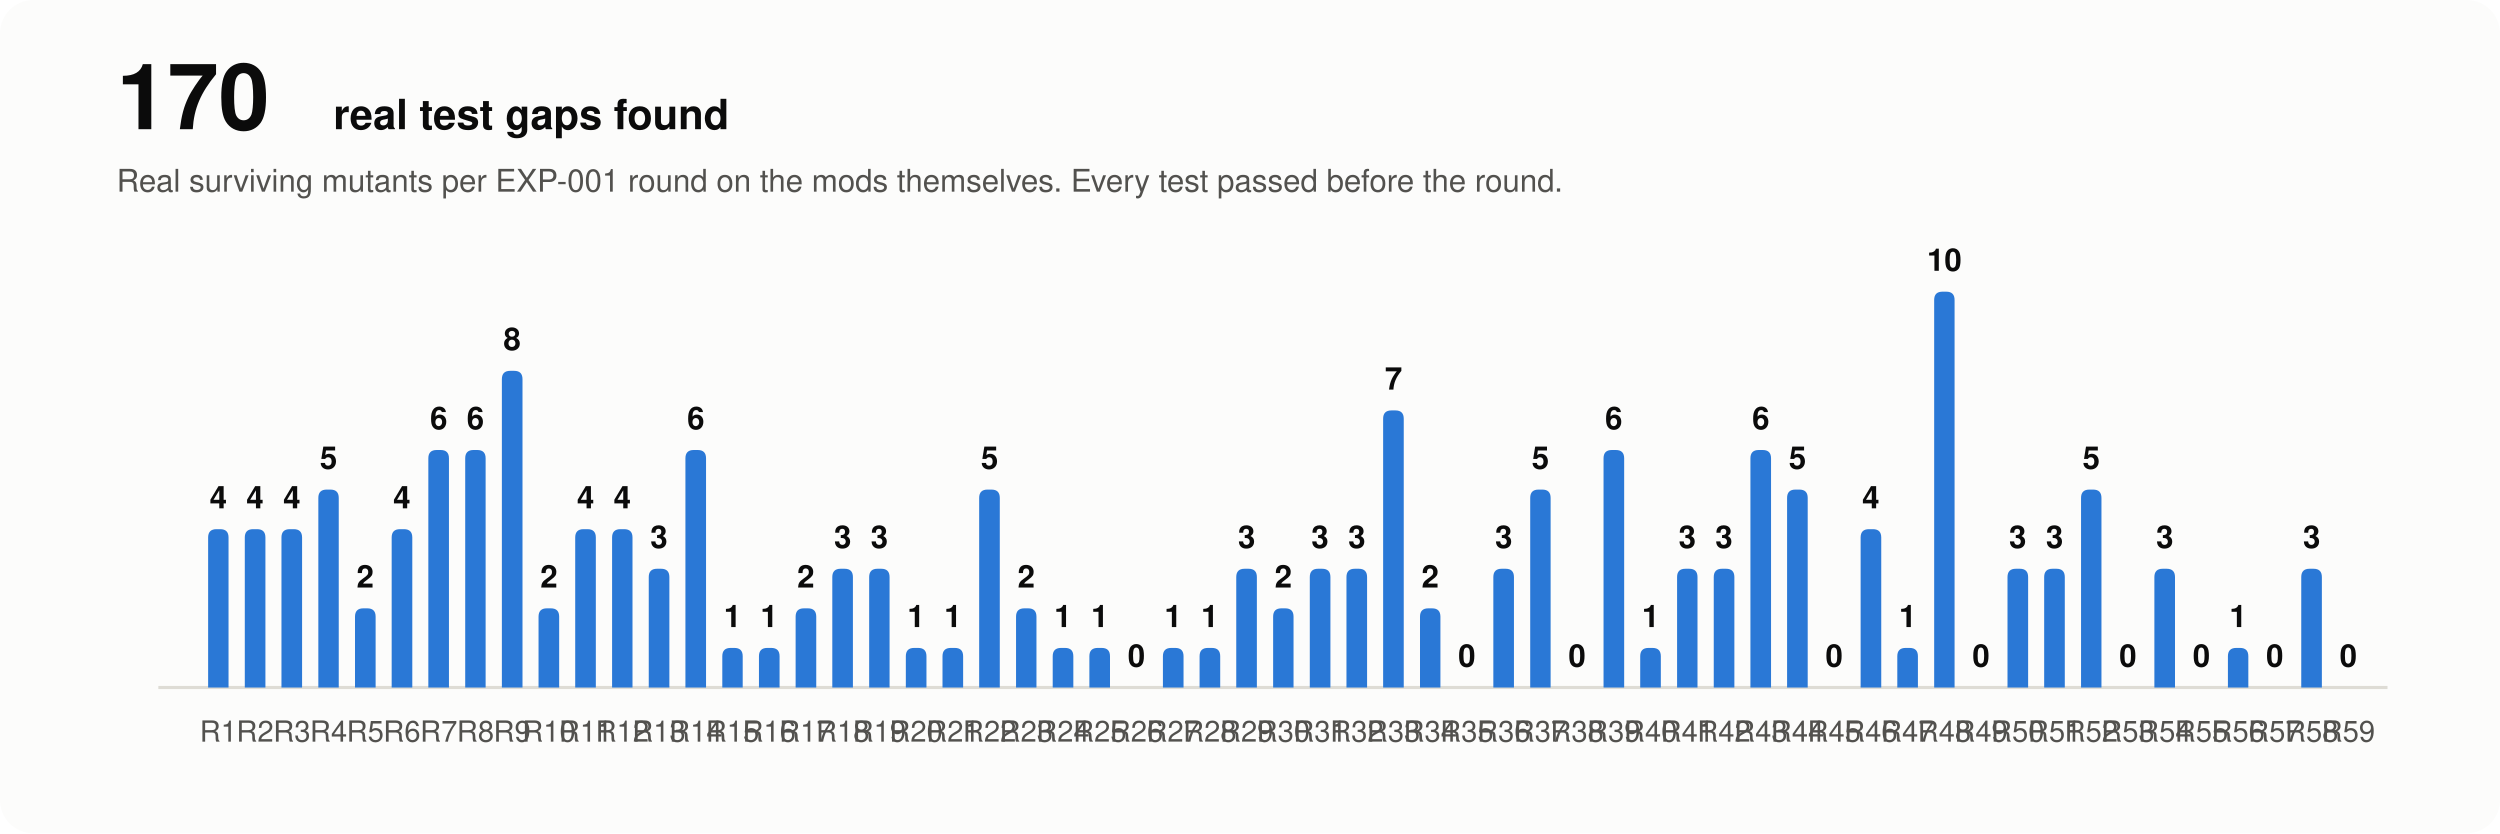
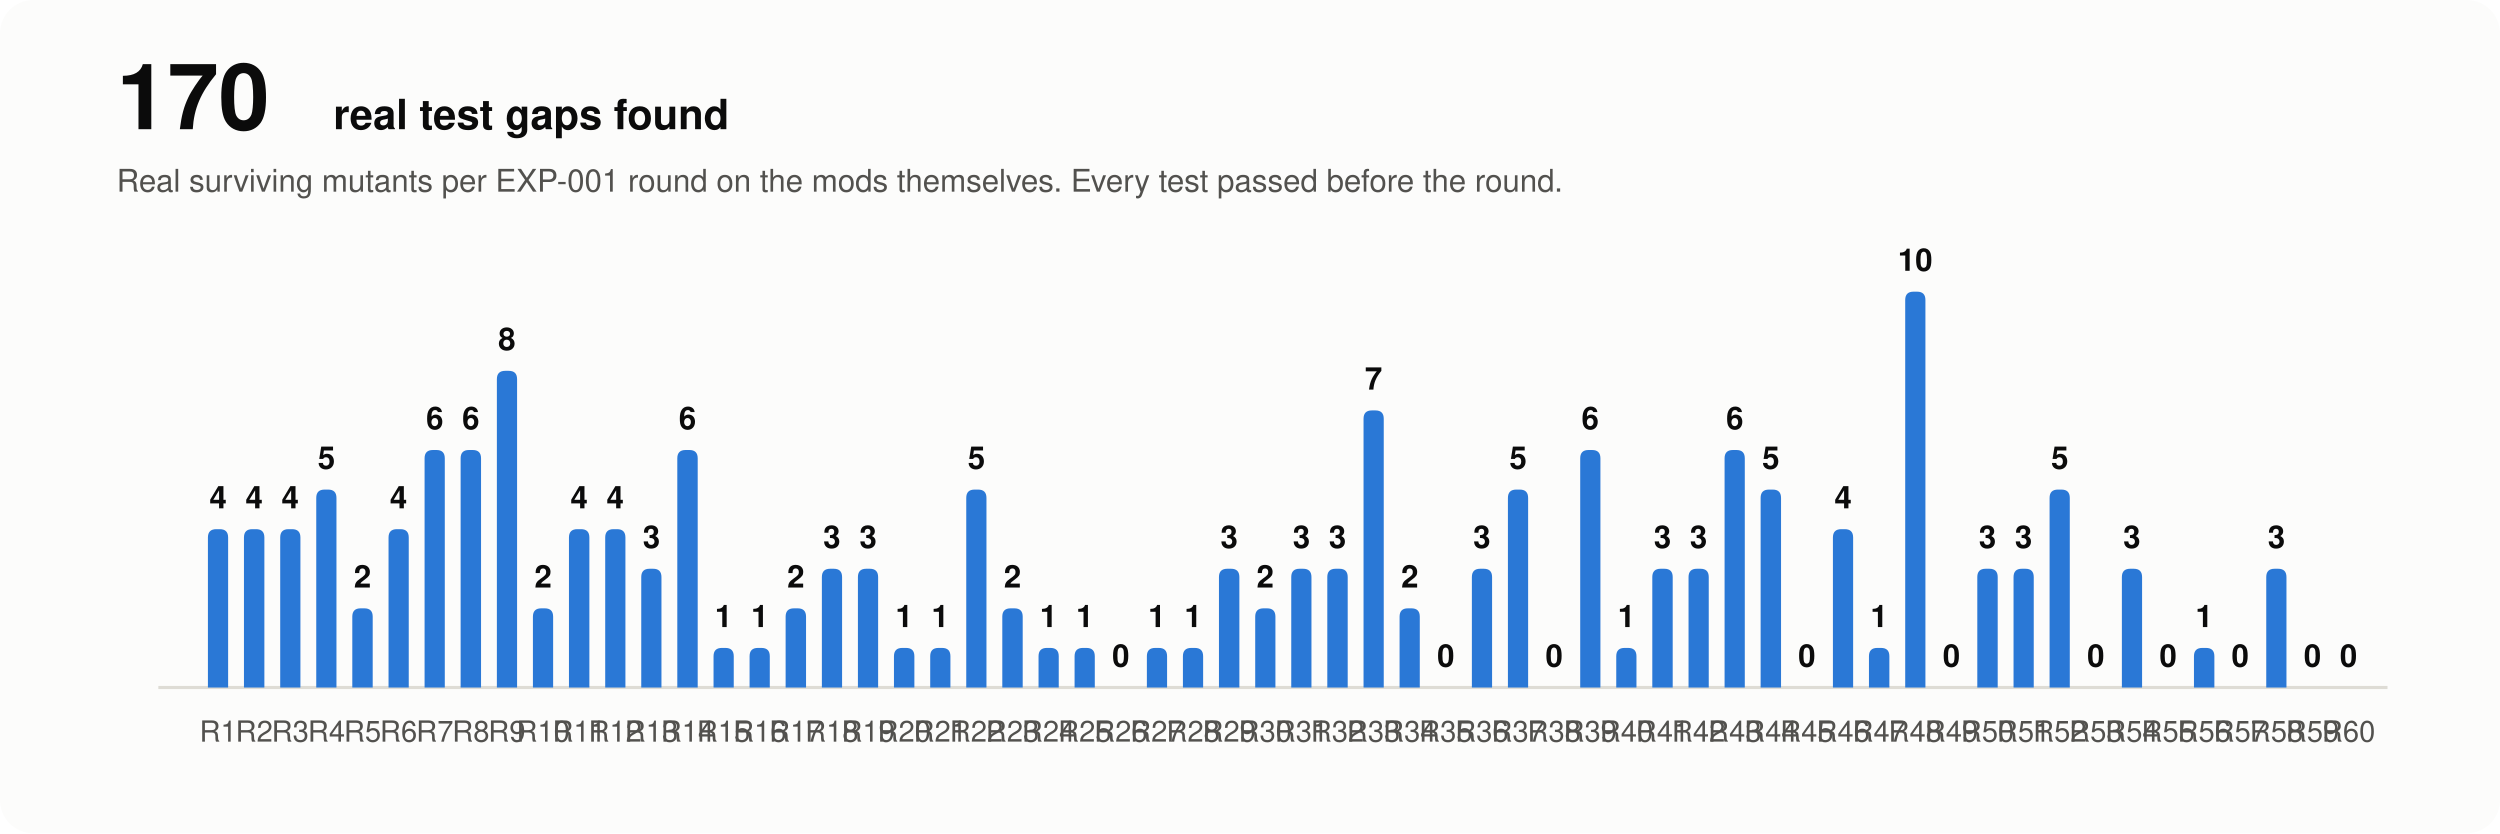
- <svg xmlns="http://www.w3.org/2000/svg" viewBox="0 0 1200 400" width="1200" height="400" role="img" aria-label="170 real test gaps found in 59 rounds" font-family="ui-sans-serif, -apple-system, 'Segoe UI', Helvetica, Arial, sans-serif">
+ <svg xmlns="http://www.w3.org/2000/svg" viewBox="0 0 1200 400" width="1200" height="400" role="img" aria-label="170 real test gaps found in 60 rounds" font-family="ui-sans-serif, -apple-system, 'Segoe UI', Helvetica, Arial, sans-serif">
  <style>
  .sup { fill: #fcfcfb; } .sup2 { fill: #f3f2ef; } .borda { stroke: #dedcd5; }
  .t1 { fill: #0b0b0b; } .t2 { fill: #52514e; } .t3 { fill: #8a887f; }
  .ac { fill: #2a78d6; } .acs { stroke: #2a78d6; } .acf { fill: #e8f1fb; }
  .ok { fill: #0f7a3d; } .okf { fill: #e3f3e8; }
  @media (prefers-color-scheme: dark) {
    .sup { fill: #1a1a19; } .sup2 { fill: #232322; } .borda { stroke: #3a3936; }
    .t1 { fill: #f0efec; } .t2 { fill: #c3c2b7; } .t3 { fill: #8f8d84; }
    .ac { fill: #3987e5; } .acs { stroke: #3987e5; } .acf { fill: #1d2c40; }
    .ok { fill: #4cc27a; } .okf { fill: #16301f; }
  }
  @media (prefers-reduced-motion: reduce) { * { animation: none !important; } }

  .barra { transform-box: fill-box; transform-origin: bottom; animation: cresce 1.1s cubic-bezier(.2,.8,.2,1); }
  @keyframes cresce { from { transform: scaleY(0); } to { transform: scaleY(1); } }
</style>
  <rect width="1200" height="400" rx="16" class="sup" />
  <text x="56" y="62" font-size="44" font-weight="800" class="t1">170</text>
  <text x="160" y="62" font-size="20" font-weight="700" class="t1">real test gaps found</text>
  <text x="56" y="92" font-size="15" class="t2">Real surviving mutants per EXP-001 round on the mods themselves. Every test passed before the round.</text>
  <line x1="76" y1="330" x2="1146" y2="330" class="borda" stroke-width="1.5" />
  <g class="barra">
-     <path d="M99.9,330 L99.9,258.0 Q99.9,254.0 103.9,254.0 L105.7,254.0 Q109.7,254.0 109.7,258.0 L109.7,330 Z" class="ac" />
-   </g>
-   <text x="104.8" y="244.0" font-size="15" font-weight="700" class="t1" text-anchor="middle">4</text>
-   <text x="104.8" y="356" font-size="14" class="t2" text-anchor="middle">R1</text>
-   <g class="barra">
-     <path d="M117.5,330 L117.5,258.0 Q117.5,254.0 121.5,254.0 L123.4,254.0 Q127.4,254.0 127.4,258.0 L127.4,330 Z" class="ac" />
-   </g>
-   <text x="122.4" y="244.0" font-size="15" font-weight="700" class="t1" text-anchor="middle">4</text>
-   <text x="122.4" y="356" font-size="14" class="t2" text-anchor="middle">R2</text>
-   <g class="barra">
-     <path d="M135.1,330 L135.1,258.0 Q135.1,254.0 139.1,254.0 L141.0,254.0 Q145.0,254.0 145.0,258.0 L145.0,330 Z" class="ac" />
-   </g>
-   <text x="140.1" y="244.0" font-size="15" font-weight="700" class="t1" text-anchor="middle">4</text>
-   <text x="140.1" y="356" font-size="14" class="t2" text-anchor="middle">R3</text>
-   <g class="barra">
-     <path d="M152.8,330 L152.8,239.0 Q152.8,235.0 156.8,235.0 L158.6,235.0 Q162.6,235.0 162.6,239.0 L162.6,330 Z" class="ac" />
-   </g>
-   <text x="157.7" y="225.0" font-size="15" font-weight="700" class="t1" text-anchor="middle">5</text>
-   <text x="157.7" y="356" font-size="14" class="t2" text-anchor="middle">R4</text>
-   <g class="barra">
-     <path d="M170.4,330 L170.4,296.0 Q170.4,292.0 174.4,292.0 L176.3,292.0 Q180.3,292.0 180.3,296.0 L180.3,330 Z" class="ac" />
-   </g>
-   <text x="175.3" y="282.0" font-size="15" font-weight="700" class="t1" text-anchor="middle">2</text>
-   <text x="175.3" y="356" font-size="14" class="t2" text-anchor="middle">R5</text>
-   <g class="barra">
-     <path d="M188.0,330 L188.0,258.0 Q188.0,254.0 192.0,254.0 L193.9,254.0 Q197.9,254.0 197.9,258.0 L197.9,330 Z" class="ac" />
-   </g>
-   <text x="192.9" y="244.0" font-size="15" font-weight="700" class="t1" text-anchor="middle">4</text>
-   <text x="192.9" y="356" font-size="14" class="t2" text-anchor="middle">R6</text>
-   <g class="barra">
-     <path d="M205.6,330 L205.6,220.0 Q205.6,216.0 209.6,216.0 L211.5,216.0 Q215.5,216.0 215.5,220.0 L215.5,330 Z" class="ac" />
-   </g>
-   <text x="210.6" y="206.0" font-size="15" font-weight="700" class="t1" text-anchor="middle">6</text>
-   <text x="210.6" y="356" font-size="14" class="t2" text-anchor="middle">R7</text>
-   <g class="barra">
-     <path d="M223.3,330 L223.3,220.0 Q223.3,216.0 227.3,216.0 L229.1,216.0 Q233.1,216.0 233.1,220.0 L233.1,330 Z" class="ac" />
-   </g>
-   <text x="228.2" y="206.0" font-size="15" font-weight="700" class="t1" text-anchor="middle">6</text>
-   <text x="228.2" y="356" font-size="14" class="t2" text-anchor="middle">R8</text>
-   <g class="barra">
-     <path d="M240.9,330 L240.9,182.0 Q240.9,178.0 244.9,178.0 L246.8,178.0 Q250.8,178.0 250.8,182.0 L250.8,330 Z" class="ac" />
-   </g>
-   <text x="245.8" y="168.0" font-size="15" font-weight="700" class="t1" text-anchor="middle">8</text>
-   <text x="245.8" y="356" font-size="14" class="t2" text-anchor="middle">R9</text>
-   <g class="barra">
-     <path d="M258.5,330 L258.5,296.0 Q258.5,292.0 262.5,292.0 L264.4,292.0 Q268.4,292.0 268.4,296.0 L268.4,330 Z" class="ac" />
-   </g>
-   <text x="263.5" y="282.0" font-size="15" font-weight="700" class="t1" text-anchor="middle">2</text>
-   <text x="263.5" y="356" font-size="14" class="t2" text-anchor="middle">R10</text>
-   <g class="barra">
-     <path d="M276.1,330 L276.1,258.0 Q276.1,254.0 280.1,254.0 L282.0,254.0 Q286.0,254.0 286.0,258.0 L286.0,330 Z" class="ac" />
-   </g>
-   <text x="281.1" y="244.0" font-size="15" font-weight="700" class="t1" text-anchor="middle">4</text>
-   <text x="281.1" y="356" font-size="14" class="t2" text-anchor="middle">R11</text>
-   <g class="barra">
-     <path d="M293.8,330 L293.8,258.0 Q293.8,254.0 297.8,254.0 L299.6,254.0 Q303.6,254.0 303.6,258.0 L303.6,330 Z" class="ac" />
-   </g>
-   <text x="298.7" y="244.0" font-size="15" font-weight="700" class="t1" text-anchor="middle">4</text>
-   <text x="298.7" y="356" font-size="14" class="t2" text-anchor="middle">R12</text>
-   <g class="barra">
-     <path d="M311.4,330 L311.4,277.0 Q311.4,273.0 315.4,273.0 L317.3,273.0 Q321.3,273.0 321.3,277.0 L321.3,330 Z" class="ac" />
-   </g>
-   <text x="316.3" y="263.0" font-size="15" font-weight="700" class="t1" text-anchor="middle">3</text>
-   <text x="316.3" y="356" font-size="14" class="t2" text-anchor="middle">R13</text>
-   <g class="barra">
-     <path d="M329.0,330 L329.0,220.0 Q329.0,216.0 333.0,216.0 L334.9,216.0 Q338.9,216.0 338.9,220.0 L338.9,330 Z" class="ac" />
-   </g>
-   <text x="334.0" y="206.0" font-size="15" font-weight="700" class="t1" text-anchor="middle">6</text>
-   <text x="334.0" y="356" font-size="14" class="t2" text-anchor="middle">R14</text>
-   <g class="barra">
-     <path d="M346.7,330 L346.7,315.0 Q346.7,311.0 350.7,311.0 L352.5,311.0 Q356.5,311.0 356.5,315.0 L356.5,330 Z" class="ac" />
-   </g>
-   <text x="351.6" y="301.0" font-size="15" font-weight="700" class="t1" text-anchor="middle">1</text>
-   <text x="351.6" y="356" font-size="14" class="t2" text-anchor="middle">R15</text>
-   <g class="barra">
-     <path d="M364.3,330 L364.3,315.0 Q364.3,311.0 368.3,311.0 L370.2,311.0 Q374.2,311.0 374.2,315.0 L374.2,330 Z" class="ac" />
-   </g>
-   <text x="369.2" y="301.0" font-size="15" font-weight="700" class="t1" text-anchor="middle">1</text>
-   <text x="369.2" y="356" font-size="14" class="t2" text-anchor="middle">R16</text>
-   <g class="barra">
-     <path d="M381.9,330 L381.9,296.0 Q381.9,292.0 385.9,292.0 L387.8,292.0 Q391.8,292.0 391.8,296.0 L391.8,330 Z" class="ac" />
-   </g>
-   <text x="386.8" y="282.0" font-size="15" font-weight="700" class="t1" text-anchor="middle">2</text>
-   <text x="386.8" y="356" font-size="14" class="t2" text-anchor="middle">R17</text>
-   <g class="barra">
-     <path d="M399.5,330 L399.5,277.0 Q399.5,273.0 403.5,273.0 L405.4,273.0 Q409.4,273.0 409.4,277.0 L409.4,330 Z" class="ac" />
-   </g>
-   <text x="404.5" y="263.0" font-size="15" font-weight="700" class="t1" text-anchor="middle">3</text>
-   <text x="404.5" y="356" font-size="14" class="t2" text-anchor="middle">R18</text>
-   <g class="barra">
-     <path d="M417.2,330 L417.2,277.0 Q417.2,273.0 421.2,273.0 L423.0,273.0 Q427.0,273.0 427.0,277.0 L427.0,330 Z" class="ac" />
-   </g>
-   <text x="422.1" y="263.0" font-size="15" font-weight="700" class="t1" text-anchor="middle">3</text>
-   <text x="422.1" y="356" font-size="14" class="t2" text-anchor="middle">R19</text>
-   <g class="barra">
-     <path d="M434.8,330 L434.8,315.0 Q434.8,311.0 438.8,311.0 L440.7,311.0 Q444.7,311.0 444.7,315.0 L444.7,330 Z" class="ac" />
-   </g>
-   <text x="439.7" y="301.0" font-size="15" font-weight="700" class="t1" text-anchor="middle">1</text>
-   <text x="439.7" y="356" font-size="14" class="t2" text-anchor="middle">R20</text>
-   <g class="barra">
-     <path d="M452.4,330 L452.4,315.0 Q452.4,311.0 456.4,311.0 L458.3,311.0 Q462.3,311.0 462.3,315.0 L462.3,330 Z" class="ac" />
-   </g>
-   <text x="457.4" y="301.0" font-size="15" font-weight="700" class="t1" text-anchor="middle">1</text>
-   <text x="457.4" y="356" font-size="14" class="t2" text-anchor="middle">R21</text>
-   <g class="barra">
-     <path d="M470.0,330 L470.0,239.0 Q470.0,235.0 474.0,235.0 L475.9,235.0 Q479.9,235.0 479.9,239.0 L479.9,330 Z" class="ac" />
-   </g>
-   <text x="475.0" y="225.0" font-size="15" font-weight="700" class="t1" text-anchor="middle">5</text>
-   <text x="475.0" y="356" font-size="14" class="t2" text-anchor="middle">R22</text>
-   <g class="barra">
-     <path d="M487.7,330 L487.7,296.0 Q487.7,292.0 491.7,292.0 L493.5,292.0 Q497.5,292.0 497.5,296.0 L497.5,330 Z" class="ac" />
-   </g>
-   <text x="492.6" y="282.0" font-size="15" font-weight="700" class="t1" text-anchor="middle">2</text>
-   <text x="492.6" y="356" font-size="14" class="t2" text-anchor="middle">R23</text>
-   <g class="barra">
-     <path d="M505.3,330 L505.3,315.0 Q505.3,311.0 509.3,311.0 L511.2,311.0 Q515.2,311.0 515.2,315.0 L515.2,330 Z" class="ac" />
-   </g>
-   <text x="510.2" y="301.0" font-size="15" font-weight="700" class="t1" text-anchor="middle">1</text>
-   <text x="510.2" y="356" font-size="14" class="t2" text-anchor="middle">R24</text>
-   <g class="barra">
-     <path d="M522.9,330 L522.9,315.0 Q522.9,311.0 526.9,311.0 L528.8,311.0 Q532.8,311.0 532.8,315.0 L532.8,330 Z" class="ac" />
-   </g>
-   <text x="527.9" y="301.0" font-size="15" font-weight="700" class="t1" text-anchor="middle">1</text>
-   <text x="527.9" y="356" font-size="14" class="t2" text-anchor="middle">R25</text>
-   <g class="barra">
-     <path d="M540.6,330 L540.6,330.0 Q540.6,330.0 540.6,330.0 L550.4,330.0 Q550.4,330.0 550.4,330.0 L550.4,330 Z" class="ac" />
-   </g>
-   <text x="545.5" y="320.0" font-size="15" font-weight="700" class="t1" text-anchor="middle">0</text>
-   <text x="545.5" y="356" font-size="14" class="t2" text-anchor="middle">R26</text>
-   <g class="barra">
-     <path d="M558.2,330 L558.2,315.0 Q558.2,311.0 562.2,311.0 L564.1,311.0 Q568.1,311.0 568.1,315.0 L568.1,330 Z" class="ac" />
-   </g>
-   <text x="563.1" y="301.0" font-size="15" font-weight="700" class="t1" text-anchor="middle">1</text>
-   <text x="563.1" y="356" font-size="14" class="t2" text-anchor="middle">R27</text>
-   <g class="barra">
-     <path d="M575.8,330 L575.8,315.0 Q575.8,311.0 579.8,311.0 L581.7,311.0 Q585.7,311.0 585.7,315.0 L585.7,330 Z" class="ac" />
-   </g>
-   <text x="580.7" y="301.0" font-size="15" font-weight="700" class="t1" text-anchor="middle">1</text>
-   <text x="580.7" y="356" font-size="14" class="t2" text-anchor="middle">R28</text>
-   <g class="barra">
-     <path d="M593.4,330 L593.4,277.0 Q593.4,273.0 597.4,273.0 L599.3,273.0 Q603.3,273.0 603.3,277.0 L603.3,330 Z" class="ac" />
-   </g>
-   <text x="598.4" y="263.0" font-size="15" font-weight="700" class="t1" text-anchor="middle">3</text>
-   <text x="598.4" y="356" font-size="14" class="t2" text-anchor="middle">R29</text>
-   <g class="barra">
-     <path d="M611.1,330 L611.1,296.0 Q611.1,292.0 615.1,292.0 L616.9,292.0 Q620.9,292.0 620.9,296.0 L620.9,330 Z" class="ac" />
-   </g>
-   <text x="616.0" y="282.0" font-size="15" font-weight="700" class="t1" text-anchor="middle">2</text>
-   <text x="616.0" y="356" font-size="14" class="t2" text-anchor="middle">R30</text>
-   <g class="barra">
-     <path d="M628.7,330 L628.7,277.0 Q628.7,273.0 632.7,273.0 L634.6,273.0 Q638.6,273.0 638.6,277.0 L638.6,330 Z" class="ac" />
-   </g>
-   <text x="633.6" y="263.0" font-size="15" font-weight="700" class="t1" text-anchor="middle">3</text>
-   <text x="633.6" y="356" font-size="14" class="t2" text-anchor="middle">R31</text>
-   <g class="barra">
-     <path d="M646.3,330 L646.3,277.0 Q646.3,273.0 650.3,273.0 L652.2,273.0 Q656.2,273.0 656.2,277.0 L656.2,330 Z" class="ac" />
-   </g>
-   <text x="651.3" y="263.0" font-size="15" font-weight="700" class="t1" text-anchor="middle">3</text>
-   <text x="651.3" y="356" font-size="14" class="t2" text-anchor="middle">R32</text>
-   <g class="barra">
-     <path d="M663.9,330 L663.9,201.0 Q663.9,197.0 667.9,197.0 L669.8,197.0 Q673.8,197.0 673.8,201.0 L673.8,330 Z" class="ac" />
-   </g>
-   <text x="668.9" y="187.0" font-size="15" font-weight="700" class="t1" text-anchor="middle">7</text>
-   <text x="668.9" y="356" font-size="14" class="t2" text-anchor="middle">R33</text>
-   <g class="barra">
-     <path d="M681.6,330 L681.6,296.0 Q681.6,292.0 685.6,292.0 L687.4,292.0 Q691.4,292.0 691.4,296.0 L691.4,330 Z" class="ac" />
-   </g>
-   <text x="686.5" y="282.0" font-size="15" font-weight="700" class="t1" text-anchor="middle">2</text>
-   <text x="686.5" y="356" font-size="14" class="t2" text-anchor="middle">R34</text>
-   <g class="barra">
-     <path d="M699.2,330 L699.2,330.0 Q699.2,330.0 699.2,330.0 L709.1,330.0 Q709.1,330.0 709.1,330.0 L709.1,330 Z" class="ac" />
-   </g>
-   <text x="704.1" y="320.0" font-size="15" font-weight="700" class="t1" text-anchor="middle">0</text>
-   <text x="704.1" y="356" font-size="14" class="t2" text-anchor="middle">R35</text>
-   <g class="barra">
-     <path d="M716.8,330 L716.8,277.0 Q716.8,273.0 720.8,273.0 L722.7,273.0 Q726.7,273.0 726.7,277.0 L726.7,330 Z" class="ac" />
-   </g>
-   <text x="721.8" y="263.0" font-size="15" font-weight="700" class="t1" text-anchor="middle">3</text>
-   <text x="721.8" y="356" font-size="14" class="t2" text-anchor="middle">R36</text>
-   <g class="barra">
-     <path d="M734.5,330 L734.5,239.0 Q734.5,235.0 738.5,235.0 L740.3,235.0 Q744.3,235.0 744.3,239.0 L744.3,330 Z" class="ac" />
-   </g>
-   <text x="739.4" y="225.0" font-size="15" font-weight="700" class="t1" text-anchor="middle">5</text>
-   <text x="739.4" y="356" font-size="14" class="t2" text-anchor="middle">R37</text>
-   <g class="barra">
-     <path d="M752.1,330 L752.1,330.0 Q752.1,330.0 752.1,330.0 L762.0,330.0 Q762.0,330.0 762.0,330.0 L762.0,330 Z" class="ac" />
-   </g>
-   <text x="757.0" y="320.0" font-size="15" font-weight="700" class="t1" text-anchor="middle">0</text>
-   <text x="757.0" y="356" font-size="14" class="t2" text-anchor="middle">R38</text>
-   <g class="barra">
-     <path d="M769.7,330 L769.7,220.0 Q769.7,216.0 773.7,216.0 L775.6,216.0 Q779.6,216.0 779.6,220.0 L779.6,330 Z" class="ac" />
-   </g>
-   <text x="774.6" y="206.0" font-size="15" font-weight="700" class="t1" text-anchor="middle">6</text>
-   <text x="774.6" y="356" font-size="14" class="t2" text-anchor="middle">R39</text>
-   <g class="barra">
-     <path d="M787.3,330 L787.3,315.0 Q787.3,311.0 791.3,311.0 L793.2,311.0 Q797.2,311.0 797.2,315.0 L797.2,330 Z" class="ac" />
-   </g>
-   <text x="792.3" y="301.0" font-size="15" font-weight="700" class="t1" text-anchor="middle">1</text>
-   <text x="792.3" y="356" font-size="14" class="t2" text-anchor="middle">R40</text>
-   <g class="barra">
-     <path d="M805.0,330 L805.0,277.0 Q805.0,273.0 809.0,273.0 L810.8,273.0 Q814.8,273.0 814.8,277.0 L814.8,330 Z" class="ac" />
-   </g>
-   <text x="809.9" y="263.0" font-size="15" font-weight="700" class="t1" text-anchor="middle">3</text>
-   <text x="809.9" y="356" font-size="14" class="t2" text-anchor="middle">R41</text>
-   <g class="barra">
-     <path d="M822.6,330 L822.6,277.0 Q822.6,273.0 826.6,273.0 L828.5,273.0 Q832.5,273.0 832.5,277.0 L832.5,330 Z" class="ac" />
-   </g>
-   <text x="827.5" y="263.0" font-size="15" font-weight="700" class="t1" text-anchor="middle">3</text>
-   <text x="827.5" y="356" font-size="14" class="t2" text-anchor="middle">R42</text>
-   <g class="barra">
-     <path d="M840.2,330 L840.2,220.0 Q840.2,216.0 844.2,216.0 L846.1,216.0 Q850.1,216.0 850.1,220.0 L850.1,330 Z" class="ac" />
-   </g>
-   <text x="845.2" y="206.0" font-size="15" font-weight="700" class="t1" text-anchor="middle">6</text>
-   <text x="845.2" y="356" font-size="14" class="t2" text-anchor="middle">R43</text>
-   <g class="barra">
-     <path d="M857.8,330 L857.8,239.0 Q857.8,235.0 861.8,235.0 L863.7,235.0 Q867.7,235.0 867.7,239.0 L867.7,330 Z" class="ac" />
-   </g>
-   <text x="862.8" y="225.0" font-size="15" font-weight="700" class="t1" text-anchor="middle">5</text>
-   <text x="862.8" y="356" font-size="14" class="t2" text-anchor="middle">R44</text>
-   <g class="barra">
-     <path d="M875.5,330 L875.5,330.0 Q875.5,330.0 875.5,330.0 L885.3,330.0 Q885.3,330.0 885.3,330.0 L885.3,330 Z" class="ac" />
-   </g>
-   <text x="880.4" y="320.0" font-size="15" font-weight="700" class="t1" text-anchor="middle">0</text>
-   <text x="880.4" y="356" font-size="14" class="t2" text-anchor="middle">R45</text>
-   <g class="barra">
-     <path d="M893.1,330 L893.1,258.0 Q893.1,254.0 897.1,254.0 L899.0,254.0 Q903.0,254.0 903.0,258.0 L903.0,330 Z" class="ac" />
-   </g>
-   <text x="898.0" y="244.0" font-size="15" font-weight="700" class="t1" text-anchor="middle">4</text>
-   <text x="898.0" y="356" font-size="14" class="t2" text-anchor="middle">R46</text>
-   <g class="barra">
-     <path d="M910.7,330 L910.7,315.0 Q910.7,311.0 914.7,311.0 L916.6,311.0 Q920.6,311.0 920.6,315.0 L920.6,330 Z" class="ac" />
-   </g>
-   <text x="915.7" y="301.0" font-size="15" font-weight="700" class="t1" text-anchor="middle">1</text>
-   <text x="915.7" y="356" font-size="14" class="t2" text-anchor="middle">R47</text>
-   <g class="barra">
-     <path d="M928.4,330 L928.4,144.0 Q928.4,140.0 932.4,140.0 L934.2,140.0 Q938.2,140.0 938.2,144.0 L938.2,330 Z" class="ac" />
-   </g>
-   <text x="933.3" y="130.0" font-size="15" font-weight="700" class="t1" text-anchor="middle">10</text>
-   <text x="933.3" y="356" font-size="14" class="t2" text-anchor="middle">R48</text>
-   <g class="barra">
-     <path d="M946.0,330 L946.0,330.0 Q946.0,330.0 946.0,330.0 L955.9,330.0 Q955.9,330.0 955.9,330.0 L955.9,330 Z" class="ac" />
-   </g>
-   <text x="950.9" y="320.0" font-size="15" font-weight="700" class="t1" text-anchor="middle">0</text>
-   <text x="950.9" y="356" font-size="14" class="t2" text-anchor="middle">R49</text>
-   <g class="barra">
-     <path d="M963.6,330 L963.6,277.0 Q963.6,273.0 967.6,273.0 L969.5,273.0 Q973.5,273.0 973.5,277.0 L973.5,330 Z" class="ac" />
-   </g>
-   <text x="968.5" y="263.0" font-size="15" font-weight="700" class="t1" text-anchor="middle">3</text>
-   <text x="968.5" y="356" font-size="14" class="t2" text-anchor="middle">R50</text>
-   <g class="barra">
-     <path d="M981.2,330 L981.2,277.0 Q981.2,273.0 985.2,273.0 L987.1,273.0 Q991.1,273.0 991.1,277.0 L991.1,330 Z" class="ac" />
-   </g>
-   <text x="986.2" y="263.0" font-size="15" font-weight="700" class="t1" text-anchor="middle">3</text>
-   <text x="986.2" y="356" font-size="14" class="t2" text-anchor="middle">R51</text>
-   <g class="barra">
-     <path d="M998.9,330 L998.9,239.0 Q998.9,235.0 1002.9,235.0 L1004.7,235.0 Q1008.7,235.0 1008.7,239.0 L1008.7,330 Z" class="ac" />
-   </g>
-   <text x="1003.8" y="225.0" font-size="15" font-weight="700" class="t1" text-anchor="middle">5</text>
-   <text x="1003.8" y="356" font-size="14" class="t2" text-anchor="middle">R52</text>
-   <g class="barra">
-     <path d="M1016.5,330 L1016.5,330.0 Q1016.5,330.0 1016.5,330.0 L1026.4,330.0 Q1026.4,330.0 1026.4,330.0 L1026.4,330 Z" class="ac" />
-   </g>
-   <text x="1021.4" y="320.0" font-size="15" font-weight="700" class="t1" text-anchor="middle">0</text>
-   <text x="1021.4" y="356" font-size="14" class="t2" text-anchor="middle">R53</text>
-   <g class="barra">
-     <path d="M1034.1,330 L1034.1,277.0 Q1034.1,273.0 1038.1,273.0 L1040.0,273.0 Q1044.0,273.0 1044.0,277.0 L1044.0,330 Z" class="ac" />
-   </g>
-   <text x="1039.1" y="263.0" font-size="15" font-weight="700" class="t1" text-anchor="middle">3</text>
-   <text x="1039.1" y="356" font-size="14" class="t2" text-anchor="middle">R54</text>
-   <g class="barra">
-     <path d="M1051.7,330 L1051.7,330.0 Q1051.7,330.0 1051.7,330.0 L1061.6,330.0 Q1061.6,330.0 1061.6,330.0 L1061.6,330 Z" class="ac" />
-   </g>
-   <text x="1056.7" y="320.0" font-size="15" font-weight="700" class="t1" text-anchor="middle">0</text>
-   <text x="1056.7" y="356" font-size="14" class="t2" text-anchor="middle">R55</text>
-   <g class="barra">
-     <path d="M1069.4,330 L1069.4,315.0 Q1069.4,311.0 1073.4,311.0 L1075.2,311.0 Q1079.2,311.0 1079.2,315.0 L1079.2,330 Z" class="ac" />
-   </g>
-   <text x="1074.3" y="301.0" font-size="15" font-weight="700" class="t1" text-anchor="middle">1</text>
-   <text x="1074.3" y="356" font-size="14" class="t2" text-anchor="middle">R56</text>
-   <g class="barra">
-     <path d="M1087.0,330 L1087.0,330.0 Q1087.0,330.0 1087.0,330.0 L1096.9,330.0 Q1096.9,330.0 1096.9,330.0 L1096.9,330 Z" class="ac" />
-   </g>
-   <text x="1091.9" y="320.0" font-size="15" font-weight="700" class="t1" text-anchor="middle">0</text>
-   <text x="1091.9" y="356" font-size="14" class="t2" text-anchor="middle">R57</text>
-   <g class="barra">
-     <path d="M1104.6,330 L1104.6,277.0 Q1104.6,273.0 1108.6,273.0 L1110.5,273.0 Q1114.5,273.0 1114.5,277.0 L1114.5,330 Z" class="ac" />
-   </g>
-   <text x="1109.6" y="263.0" font-size="15" font-weight="700" class="t1" text-anchor="middle">3</text>
-   <text x="1109.6" y="356" font-size="14" class="t2" text-anchor="middle">R58</text>
-   <g class="barra">
-     <path d="M1122.3,330 L1122.3,330.0 Q1122.3,330.0 1122.3,330.0 L1132.1,330.0 Q1132.1,330.0 1132.1,330.0 L1132.1,330 Z" class="ac" />
-   </g>
-   <text x="1127.2" y="320.0" font-size="15" font-weight="700" class="t1" text-anchor="middle">0</text>
-   <text x="1127.2" y="356" font-size="14" class="t2" text-anchor="middle">R59</text>
+     <path d="M99.8,330 L99.8,258.0 Q99.8,254.0 103.8,254.0 L105.5,254.0 Q109.5,254.0 109.5,258.0 L109.5,330 Z" class="ac" />
+   </g>
+   <text x="104.7" y="244.0" font-size="15" font-weight="700" class="t1" text-anchor="middle">4</text>
+   <text x="104.7" y="356" font-size="14" class="t2" text-anchor="middle">R1</text>
+   <g class="barra">
+     <path d="M117.1,330 L117.1,258.0 Q117.1,254.0 121.1,254.0 L122.9,254.0 Q126.9,254.0 126.9,258.0 L126.9,330 Z" class="ac" />
+   </g>
+   <text x="122.0" y="244.0" font-size="15" font-weight="700" class="t1" text-anchor="middle">4</text>
+   <text x="122.0" y="356" font-size="14" class="t2" text-anchor="middle">R2</text>
+   <g class="barra">
+     <path d="M134.5,330 L134.5,258.0 Q134.5,254.0 138.5,254.0 L140.2,254.0 Q144.2,254.0 144.2,258.0 L144.2,330 Z" class="ac" />
+   </g>
+   <text x="139.3" y="244.0" font-size="15" font-weight="700" class="t1" text-anchor="middle">4</text>
+   <text x="139.3" y="356" font-size="14" class="t2" text-anchor="middle">R3</text>
+   <g class="barra">
+     <path d="M151.8,330 L151.8,239.0 Q151.8,235.0 155.8,235.0 L157.5,235.0 Q161.5,235.0 161.5,239.0 L161.5,330 Z" class="ac" />
+   </g>
+   <text x="156.7" y="225.0" font-size="15" font-weight="700" class="t1" text-anchor="middle">5</text>
+   <text x="156.7" y="356" font-size="14" class="t2" text-anchor="middle">R4</text>
+   <g class="barra">
+     <path d="M169.1,330 L169.1,296.0 Q169.1,292.0 173.1,292.0 L174.9,292.0 Q178.9,292.0 178.9,296.0 L178.9,330 Z" class="ac" />
+   </g>
+   <text x="174.0" y="282.0" font-size="15" font-weight="700" class="t1" text-anchor="middle">2</text>
+   <text x="174.0" y="356" font-size="14" class="t2" text-anchor="middle">R5</text>
+   <g class="barra">
+     <path d="M186.5,330 L186.5,258.0 Q186.5,254.0 190.5,254.0 L192.2,254.0 Q196.2,254.0 196.2,258.0 L196.2,330 Z" class="ac" />
+   </g>
+   <text x="191.3" y="244.0" font-size="15" font-weight="700" class="t1" text-anchor="middle">4</text>
+   <text x="191.3" y="356" font-size="14" class="t2" text-anchor="middle">R6</text>
+   <g class="barra">
+     <path d="M203.8,330 L203.8,220.0 Q203.8,216.0 207.8,216.0 L209.5,216.0 Q213.5,216.0 213.5,220.0 L213.5,330 Z" class="ac" />
+   </g>
+   <text x="208.7" y="206.0" font-size="15" font-weight="700" class="t1" text-anchor="middle">6</text>
+   <text x="208.7" y="356" font-size="14" class="t2" text-anchor="middle">R7</text>
+   <g class="barra">
+     <path d="M221.1,330 L221.1,220.0 Q221.1,216.0 225.1,216.0 L226.9,216.0 Q230.9,216.0 230.9,220.0 L230.9,330 Z" class="ac" />
+   </g>
+   <text x="226.0" y="206.0" font-size="15" font-weight="700" class="t1" text-anchor="middle">6</text>
+   <text x="226.0" y="356" font-size="14" class="t2" text-anchor="middle">R8</text>
+   <g class="barra">
+     <path d="M238.5,330 L238.5,182.0 Q238.5,178.0 242.5,178.0 L244.2,178.0 Q248.2,178.0 248.2,182.0 L248.2,330 Z" class="ac" />
+   </g>
+   <text x="243.3" y="168.0" font-size="15" font-weight="700" class="t1" text-anchor="middle">8</text>
+   <text x="243.3" y="356" font-size="14" class="t2" text-anchor="middle">R9</text>
+   <g class="barra">
+     <path d="M255.8,330 L255.8,296.0 Q255.8,292.0 259.8,292.0 L261.5,292.0 Q265.5,292.0 265.5,296.0 L265.5,330 Z" class="ac" />
+   </g>
+   <text x="260.7" y="282.0" font-size="15" font-weight="700" class="t1" text-anchor="middle">2</text>
+   <text x="260.7" y="356" font-size="14" class="t2" text-anchor="middle">R10</text>
+   <g class="barra">
+     <path d="M273.1,330 L273.1,258.0 Q273.1,254.0 277.1,254.0 L278.9,254.0 Q282.9,254.0 282.9,258.0 L282.9,330 Z" class="ac" />
+   </g>
+   <text x="278.0" y="244.0" font-size="15" font-weight="700" class="t1" text-anchor="middle">4</text>
+   <text x="278.0" y="356" font-size="14" class="t2" text-anchor="middle">R11</text>
+   <g class="barra">
+     <path d="M290.5,330 L290.5,258.0 Q290.5,254.0 294.5,254.0 L296.2,254.0 Q300.2,254.0 300.2,258.0 L300.2,330 Z" class="ac" />
+   </g>
+   <text x="295.3" y="244.0" font-size="15" font-weight="700" class="t1" text-anchor="middle">4</text>
+   <text x="295.3" y="356" font-size="14" class="t2" text-anchor="middle">R12</text>
+   <g class="barra">
+     <path d="M307.8,330 L307.8,277.0 Q307.8,273.0 311.8,273.0 L313.5,273.0 Q317.5,273.0 317.5,277.0 L317.5,330 Z" class="ac" />
+   </g>
+   <text x="312.7" y="263.0" font-size="15" font-weight="700" class="t1" text-anchor="middle">3</text>
+   <text x="312.7" y="356" font-size="14" class="t2" text-anchor="middle">R13</text>
+   <g class="barra">
+     <path d="M325.1,330 L325.1,220.0 Q325.1,216.0 329.1,216.0 L330.9,216.0 Q334.9,216.0 334.9,220.0 L334.9,330 Z" class="ac" />
+   </g>
+   <text x="330.0" y="206.0" font-size="15" font-weight="700" class="t1" text-anchor="middle">6</text>
+   <text x="330.0" y="356" font-size="14" class="t2" text-anchor="middle">R14</text>
+   <g class="barra">
+     <path d="M342.5,330 L342.5,315.0 Q342.5,311.0 346.5,311.0 L348.2,311.0 Q352.2,311.0 352.2,315.0 L352.2,330 Z" class="ac" />
+   </g>
+   <text x="347.3" y="301.0" font-size="15" font-weight="700" class="t1" text-anchor="middle">1</text>
+   <text x="347.3" y="356" font-size="14" class="t2" text-anchor="middle">R15</text>
+   <g class="barra">
+     <path d="M359.8,330 L359.8,315.0 Q359.8,311.0 363.8,311.0 L365.5,311.0 Q369.5,311.0 369.5,315.0 L369.5,330 Z" class="ac" />
+   </g>
+   <text x="364.7" y="301.0" font-size="15" font-weight="700" class="t1" text-anchor="middle">1</text>
+   <text x="364.7" y="356" font-size="14" class="t2" text-anchor="middle">R16</text>
+   <g class="barra">
+     <path d="M377.1,330 L377.1,296.0 Q377.1,292.0 381.1,292.0 L382.9,292.0 Q386.9,292.0 386.9,296.0 L386.9,330 Z" class="ac" />
+   </g>
+   <text x="382.0" y="282.0" font-size="15" font-weight="700" class="t1" text-anchor="middle">2</text>
+   <text x="382.0" y="356" font-size="14" class="t2" text-anchor="middle">R17</text>
+   <g class="barra">
+     <path d="M394.5,330 L394.5,277.0 Q394.5,273.0 398.5,273.0 L400.2,273.0 Q404.2,273.0 404.2,277.0 L404.2,330 Z" class="ac" />
+   </g>
+   <text x="399.3" y="263.0" font-size="15" font-weight="700" class="t1" text-anchor="middle">3</text>
+   <text x="399.3" y="356" font-size="14" class="t2" text-anchor="middle">R18</text>
+   <g class="barra">
+     <path d="M411.8,330 L411.8,277.0 Q411.8,273.0 415.8,273.0 L417.5,273.0 Q421.5,273.0 421.5,277.0 L421.5,330 Z" class="ac" />
+   </g>
+   <text x="416.7" y="263.0" font-size="15" font-weight="700" class="t1" text-anchor="middle">3</text>
+   <text x="416.7" y="356" font-size="14" class="t2" text-anchor="middle">R19</text>
+   <g class="barra">
+     <path d="M429.1,330 L429.1,315.0 Q429.1,311.0 433.1,311.0 L434.9,311.0 Q438.9,311.0 438.9,315.0 L438.9,330 Z" class="ac" />
+   </g>
+   <text x="434.0" y="301.0" font-size="15" font-weight="700" class="t1" text-anchor="middle">1</text>
+   <text x="434.0" y="356" font-size="14" class="t2" text-anchor="middle">R20</text>
+   <g class="barra">
+     <path d="M446.5,330 L446.5,315.0 Q446.5,311.0 450.5,311.0 L452.2,311.0 Q456.2,311.0 456.2,315.0 L456.2,330 Z" class="ac" />
+   </g>
+   <text x="451.3" y="301.0" font-size="15" font-weight="700" class="t1" text-anchor="middle">1</text>
+   <text x="451.3" y="356" font-size="14" class="t2" text-anchor="middle">R21</text>
+   <g class="barra">
+     <path d="M463.8,330 L463.8,239.0 Q463.8,235.0 467.8,235.0 L469.5,235.0 Q473.5,235.0 473.5,239.0 L473.5,330 Z" class="ac" />
+   </g>
+   <text x="468.7" y="225.0" font-size="15" font-weight="700" class="t1" text-anchor="middle">5</text>
+   <text x="468.7" y="356" font-size="14" class="t2" text-anchor="middle">R22</text>
+   <g class="barra">
+     <path d="M481.1,330 L481.1,296.0 Q481.1,292.0 485.1,292.0 L486.9,292.0 Q490.9,292.0 490.9,296.0 L490.9,330 Z" class="ac" />
+   </g>
+   <text x="486.0" y="282.0" font-size="15" font-weight="700" class="t1" text-anchor="middle">2</text>
+   <text x="486.0" y="356" font-size="14" class="t2" text-anchor="middle">R23</text>
+   <g class="barra">
+     <path d="M498.5,330 L498.5,315.0 Q498.5,311.0 502.5,311.0 L504.2,311.0 Q508.2,311.0 508.2,315.0 L508.2,330 Z" class="ac" />
+   </g>
+   <text x="503.3" y="301.0" font-size="15" font-weight="700" class="t1" text-anchor="middle">1</text>
+   <text x="503.3" y="356" font-size="14" class="t2" text-anchor="middle">R24</text>
+   <g class="barra">
+     <path d="M515.8,330 L515.8,315.0 Q515.8,311.0 519.8,311.0 L521.5,311.0 Q525.5,311.0 525.5,315.0 L525.5,330 Z" class="ac" />
+   </g>
+   <text x="520.7" y="301.0" font-size="15" font-weight="700" class="t1" text-anchor="middle">1</text>
+   <text x="520.7" y="356" font-size="14" class="t2" text-anchor="middle">R25</text>
+   <g class="barra">
+     <path d="M533.1,330 L533.1,330.0 Q533.1,330.0 533.1,330.0 L542.9,330.0 Q542.9,330.0 542.9,330.0 L542.9,330 Z" class="ac" />
+   </g>
+   <text x="538.0" y="320.0" font-size="15" font-weight="700" class="t1" text-anchor="middle">0</text>
+   <text x="538.0" y="356" font-size="14" class="t2" text-anchor="middle">R26</text>
+   <g class="barra">
+     <path d="M550.5,330 L550.5,315.0 Q550.5,311.0 554.5,311.0 L556.2,311.0 Q560.2,311.0 560.2,315.0 L560.2,330 Z" class="ac" />
+   </g>
+   <text x="555.3" y="301.0" font-size="15" font-weight="700" class="t1" text-anchor="middle">1</text>
+   <text x="555.3" y="356" font-size="14" class="t2" text-anchor="middle">R27</text>
+   <g class="barra">
+     <path d="M567.8,330 L567.8,315.0 Q567.8,311.0 571.8,311.0 L573.5,311.0 Q577.5,311.0 577.5,315.0 L577.5,330 Z" class="ac" />
+   </g>
+   <text x="572.7" y="301.0" font-size="15" font-weight="700" class="t1" text-anchor="middle">1</text>
+   <text x="572.7" y="356" font-size="14" class="t2" text-anchor="middle">R28</text>
+   <g class="barra">
+     <path d="M585.1,330 L585.1,277.0 Q585.1,273.0 589.1,273.0 L590.9,273.0 Q594.9,273.0 594.9,277.0 L594.9,330 Z" class="ac" />
+   </g>
+   <text x="590.0" y="263.0" font-size="15" font-weight="700" class="t1" text-anchor="middle">3</text>
+   <text x="590.0" y="356" font-size="14" class="t2" text-anchor="middle">R29</text>
+   <g class="barra">
+     <path d="M602.5,330 L602.5,296.0 Q602.5,292.0 606.5,292.0 L608.2,292.0 Q612.2,292.0 612.2,296.0 L612.2,330 Z" class="ac" />
+   </g>
+   <text x="607.3" y="282.0" font-size="15" font-weight="700" class="t1" text-anchor="middle">2</text>
+   <text x="607.3" y="356" font-size="14" class="t2" text-anchor="middle">R30</text>
+   <g class="barra">
+     <path d="M619.8,330 L619.8,277.0 Q619.8,273.0 623.8,273.0 L625.5,273.0 Q629.5,273.0 629.5,277.0 L629.5,330 Z" class="ac" />
+   </g>
+   <text x="624.7" y="263.0" font-size="15" font-weight="700" class="t1" text-anchor="middle">3</text>
+   <text x="624.7" y="356" font-size="14" class="t2" text-anchor="middle">R31</text>
+   <g class="barra">
+     <path d="M637.1,330 L637.1,277.0 Q637.1,273.0 641.1,273.0 L642.9,273.0 Q646.9,273.0 646.9,277.0 L646.9,330 Z" class="ac" />
+   </g>
+   <text x="642.0" y="263.0" font-size="15" font-weight="700" class="t1" text-anchor="middle">3</text>
+   <text x="642.0" y="356" font-size="14" class="t2" text-anchor="middle">R32</text>
+   <g class="barra">
+     <path d="M654.5,330 L654.5,201.0 Q654.5,197.0 658.5,197.0 L660.2,197.0 Q664.2,197.0 664.2,201.0 L664.2,330 Z" class="ac" />
+   </g>
+   <text x="659.3" y="187.0" font-size="15" font-weight="700" class="t1" text-anchor="middle">7</text>
+   <text x="659.3" y="356" font-size="14" class="t2" text-anchor="middle">R33</text>
+   <g class="barra">
+     <path d="M671.8,330 L671.8,296.0 Q671.8,292.0 675.8,292.0 L677.5,292.0 Q681.5,292.0 681.5,296.0 L681.5,330 Z" class="ac" />
+   </g>
+   <text x="676.7" y="282.0" font-size="15" font-weight="700" class="t1" text-anchor="middle">2</text>
+   <text x="676.7" y="356" font-size="14" class="t2" text-anchor="middle">R34</text>
+   <g class="barra">
+     <path d="M689.1,330 L689.1,330.0 Q689.1,330.0 689.1,330.0 L698.9,330.0 Q698.9,330.0 698.9,330.0 L698.9,330 Z" class="ac" />
+   </g>
+   <text x="694.0" y="320.0" font-size="15" font-weight="700" class="t1" text-anchor="middle">0</text>
+   <text x="694.0" y="356" font-size="14" class="t2" text-anchor="middle">R35</text>
+   <g class="barra">
+     <path d="M706.5,330 L706.5,277.0 Q706.5,273.0 710.5,273.0 L712.2,273.0 Q716.2,273.0 716.2,277.0 L716.2,330 Z" class="ac" />
+   </g>
+   <text x="711.3" y="263.0" font-size="15" font-weight="700" class="t1" text-anchor="middle">3</text>
+   <text x="711.3" y="356" font-size="14" class="t2" text-anchor="middle">R36</text>
+   <g class="barra">
+     <path d="M723.8,330 L723.8,239.0 Q723.8,235.0 727.8,235.0 L729.5,235.0 Q733.5,235.0 733.5,239.0 L733.5,330 Z" class="ac" />
+   </g>
+   <text x="728.7" y="225.0" font-size="15" font-weight="700" class="t1" text-anchor="middle">5</text>
+   <text x="728.7" y="356" font-size="14" class="t2" text-anchor="middle">R37</text>
+   <g class="barra">
+     <path d="M741.1,330 L741.1,330.0 Q741.1,330.0 741.1,330.0 L750.9,330.0 Q750.9,330.0 750.9,330.0 L750.9,330 Z" class="ac" />
+   </g>
+   <text x="746.0" y="320.0" font-size="15" font-weight="700" class="t1" text-anchor="middle">0</text>
+   <text x="746.0" y="356" font-size="14" class="t2" text-anchor="middle">R38</text>
+   <g class="barra">
+     <path d="M758.5,330 L758.5,220.0 Q758.5,216.0 762.5,216.0 L764.2,216.0 Q768.2,216.0 768.2,220.0 L768.2,330 Z" class="ac" />
+   </g>
+   <text x="763.3" y="206.0" font-size="15" font-weight="700" class="t1" text-anchor="middle">6</text>
+   <text x="763.3" y="356" font-size="14" class="t2" text-anchor="middle">R39</text>
+   <g class="barra">
+     <path d="M775.8,330 L775.8,315.0 Q775.8,311.0 779.8,311.0 L781.5,311.0 Q785.5,311.0 785.5,315.0 L785.5,330 Z" class="ac" />
+   </g>
+   <text x="780.7" y="301.0" font-size="15" font-weight="700" class="t1" text-anchor="middle">1</text>
+   <text x="780.7" y="356" font-size="14" class="t2" text-anchor="middle">R40</text>
+   <g class="barra">
+     <path d="M793.1,330 L793.1,277.0 Q793.1,273.0 797.1,273.0 L798.9,273.0 Q802.9,273.0 802.9,277.0 L802.9,330 Z" class="ac" />
+   </g>
+   <text x="798.0" y="263.0" font-size="15" font-weight="700" class="t1" text-anchor="middle">3</text>
+   <text x="798.0" y="356" font-size="14" class="t2" text-anchor="middle">R41</text>
+   <g class="barra">
+     <path d="M810.5,330 L810.5,277.0 Q810.5,273.0 814.5,273.0 L816.2,273.0 Q820.2,273.0 820.2,277.0 L820.2,330 Z" class="ac" />
+   </g>
+   <text x="815.3" y="263.0" font-size="15" font-weight="700" class="t1" text-anchor="middle">3</text>
+   <text x="815.3" y="356" font-size="14" class="t2" text-anchor="middle">R42</text>
+   <g class="barra">
+     <path d="M827.8,330 L827.8,220.0 Q827.8,216.0 831.8,216.0 L833.5,216.0 Q837.5,216.0 837.5,220.0 L837.5,330 Z" class="ac" />
+   </g>
+   <text x="832.7" y="206.0" font-size="15" font-weight="700" class="t1" text-anchor="middle">6</text>
+   <text x="832.7" y="356" font-size="14" class="t2" text-anchor="middle">R43</text>
+   <g class="barra">
+     <path d="M845.1,330 L845.1,239.0 Q845.1,235.0 849.1,235.0 L850.9,235.0 Q854.9,235.0 854.9,239.0 L854.9,330 Z" class="ac" />
+   </g>
+   <text x="850.0" y="225.0" font-size="15" font-weight="700" class="t1" text-anchor="middle">5</text>
+   <text x="850.0" y="356" font-size="14" class="t2" text-anchor="middle">R44</text>
+   <g class="barra">
+     <path d="M862.5,330 L862.5,330.0 Q862.5,330.0 862.5,330.0 L872.2,330.0 Q872.2,330.0 872.2,330.0 L872.2,330 Z" class="ac" />
+   </g>
+   <text x="867.3" y="320.0" font-size="15" font-weight="700" class="t1" text-anchor="middle">0</text>
+   <text x="867.3" y="356" font-size="14" class="t2" text-anchor="middle">R45</text>
+   <g class="barra">
+     <path d="M879.8,330 L879.8,258.0 Q879.8,254.0 883.8,254.0 L885.5,254.0 Q889.5,254.0 889.5,258.0 L889.5,330 Z" class="ac" />
+   </g>
+   <text x="884.7" y="244.0" font-size="15" font-weight="700" class="t1" text-anchor="middle">4</text>
+   <text x="884.7" y="356" font-size="14" class="t2" text-anchor="middle">R46</text>
+   <g class="barra">
+     <path d="M897.1,330 L897.1,315.0 Q897.1,311.0 901.1,311.0 L902.9,311.0 Q906.9,311.0 906.9,315.0 L906.9,330 Z" class="ac" />
+   </g>
+   <text x="902.0" y="301.0" font-size="15" font-weight="700" class="t1" text-anchor="middle">1</text>
+   <text x="902.0" y="356" font-size="14" class="t2" text-anchor="middle">R47</text>
+   <g class="barra">
+     <path d="M914.5,330 L914.5,144.0 Q914.5,140.0 918.5,140.0 L920.2,140.0 Q924.2,140.0 924.2,144.0 L924.2,330 Z" class="ac" />
+   </g>
+   <text x="919.3" y="130.0" font-size="15" font-weight="700" class="t1" text-anchor="middle">10</text>
+   <text x="919.3" y="356" font-size="14" class="t2" text-anchor="middle">R48</text>
+   <g class="barra">
+     <path d="M931.8,330 L931.8,330.0 Q931.8,330.0 931.8,330.0 L941.5,330.0 Q941.5,330.0 941.5,330.0 L941.5,330 Z" class="ac" />
+   </g>
+   <text x="936.7" y="320.0" font-size="15" font-weight="700" class="t1" text-anchor="middle">0</text>
+   <text x="936.7" y="356" font-size="14" class="t2" text-anchor="middle">R49</text>
+   <g class="barra">
+     <path d="M949.1,330 L949.1,277.0 Q949.1,273.0 953.1,273.0 L954.9,273.0 Q958.9,273.0 958.9,277.0 L958.9,330 Z" class="ac" />
+   </g>
+   <text x="954.0" y="263.0" font-size="15" font-weight="700" class="t1" text-anchor="middle">3</text>
+   <text x="954.0" y="356" font-size="14" class="t2" text-anchor="middle">R50</text>
+   <g class="barra">
+     <path d="M966.5,330 L966.5,277.0 Q966.5,273.0 970.5,273.0 L972.2,273.0 Q976.2,273.0 976.2,277.0 L976.2,330 Z" class="ac" />
+   </g>
+   <text x="971.3" y="263.0" font-size="15" font-weight="700" class="t1" text-anchor="middle">3</text>
+   <text x="971.3" y="356" font-size="14" class="t2" text-anchor="middle">R51</text>
+   <g class="barra">
+     <path d="M983.8,330 L983.8,239.0 Q983.8,235.0 987.8,235.0 L989.5,235.0 Q993.5,235.0 993.5,239.0 L993.5,330 Z" class="ac" />
+   </g>
+   <text x="988.7" y="225.0" font-size="15" font-weight="700" class="t1" text-anchor="middle">5</text>
+   <text x="988.7" y="356" font-size="14" class="t2" text-anchor="middle">R52</text>
+   <g class="barra">
+     <path d="M1001.1,330 L1001.1,330.0 Q1001.1,330.0 1001.1,330.0 L1010.9,330.0 Q1010.9,330.0 1010.9,330.0 L1010.9,330 Z" class="ac" />
+   </g>
+   <text x="1006.0" y="320.0" font-size="15" font-weight="700" class="t1" text-anchor="middle">0</text>
+   <text x="1006.0" y="356" font-size="14" class="t2" text-anchor="middle">R53</text>
+   <g class="barra">
+     <path d="M1018.5,330 L1018.5,277.0 Q1018.5,273.0 1022.5,273.0 L1024.2,273.0 Q1028.2,273.0 1028.2,277.0 L1028.2,330 Z" class="ac" />
+   </g>
+   <text x="1023.3" y="263.0" font-size="15" font-weight="700" class="t1" text-anchor="middle">3</text>
+   <text x="1023.3" y="356" font-size="14" class="t2" text-anchor="middle">R54</text>
+   <g class="barra">
+     <path d="M1035.8,330 L1035.8,330.0 Q1035.8,330.0 1035.8,330.0 L1045.5,330.0 Q1045.5,330.0 1045.5,330.0 L1045.5,330 Z" class="ac" />
+   </g>
+   <text x="1040.7" y="320.0" font-size="15" font-weight="700" class="t1" text-anchor="middle">0</text>
+   <text x="1040.7" y="356" font-size="14" class="t2" text-anchor="middle">R55</text>
+   <g class="barra">
+     <path d="M1053.1,330 L1053.1,315.0 Q1053.1,311.0 1057.1,311.0 L1058.9,311.0 Q1062.9,311.0 1062.9,315.0 L1062.9,330 Z" class="ac" />
+   </g>
+   <text x="1058.0" y="301.0" font-size="15" font-weight="700" class="t1" text-anchor="middle">1</text>
+   <text x="1058.0" y="356" font-size="14" class="t2" text-anchor="middle">R56</text>
+   <g class="barra">
+     <path d="M1070.5,330 L1070.5,330.0 Q1070.5,330.0 1070.5,330.0 L1080.2,330.0 Q1080.2,330.0 1080.2,330.0 L1080.2,330 Z" class="ac" />
+   </g>
+   <text x="1075.3" y="320.0" font-size="15" font-weight="700" class="t1" text-anchor="middle">0</text>
+   <text x="1075.3" y="356" font-size="14" class="t2" text-anchor="middle">R57</text>
+   <g class="barra">
+     <path d="M1087.8,330 L1087.8,277.0 Q1087.8,273.0 1091.8,273.0 L1093.5,273.0 Q1097.5,273.0 1097.5,277.0 L1097.5,330 Z" class="ac" />
+   </g>
+   <text x="1092.7" y="263.0" font-size="15" font-weight="700" class="t1" text-anchor="middle">3</text>
+   <text x="1092.7" y="356" font-size="14" class="t2" text-anchor="middle">R58</text>
+   <g class="barra">
+     <path d="M1105.1,330 L1105.1,330.0 Q1105.1,330.0 1105.1,330.0 L1114.9,330.0 Q1114.9,330.0 1114.9,330.0 L1114.9,330 Z" class="ac" />
+   </g>
+   <text x="1110.0" y="320.0" font-size="15" font-weight="700" class="t1" text-anchor="middle">0</text>
+   <text x="1110.0" y="356" font-size="14" class="t2" text-anchor="middle">R59</text>
+   <g class="barra">
+     <path d="M1122.5,330 L1122.5,330.0 Q1122.5,330.0 1122.5,330.0 L1132.2,330.0 Q1132.2,330.0 1132.2,330.0 L1132.2,330 Z" class="ac" />
+   </g>
+   <text x="1127.3" y="320.0" font-size="15" font-weight="700" class="t1" text-anchor="middle">0</text>
+   <text x="1127.3" y="356" font-size="14" class="t2" text-anchor="middle">R60</text>
</svg>
